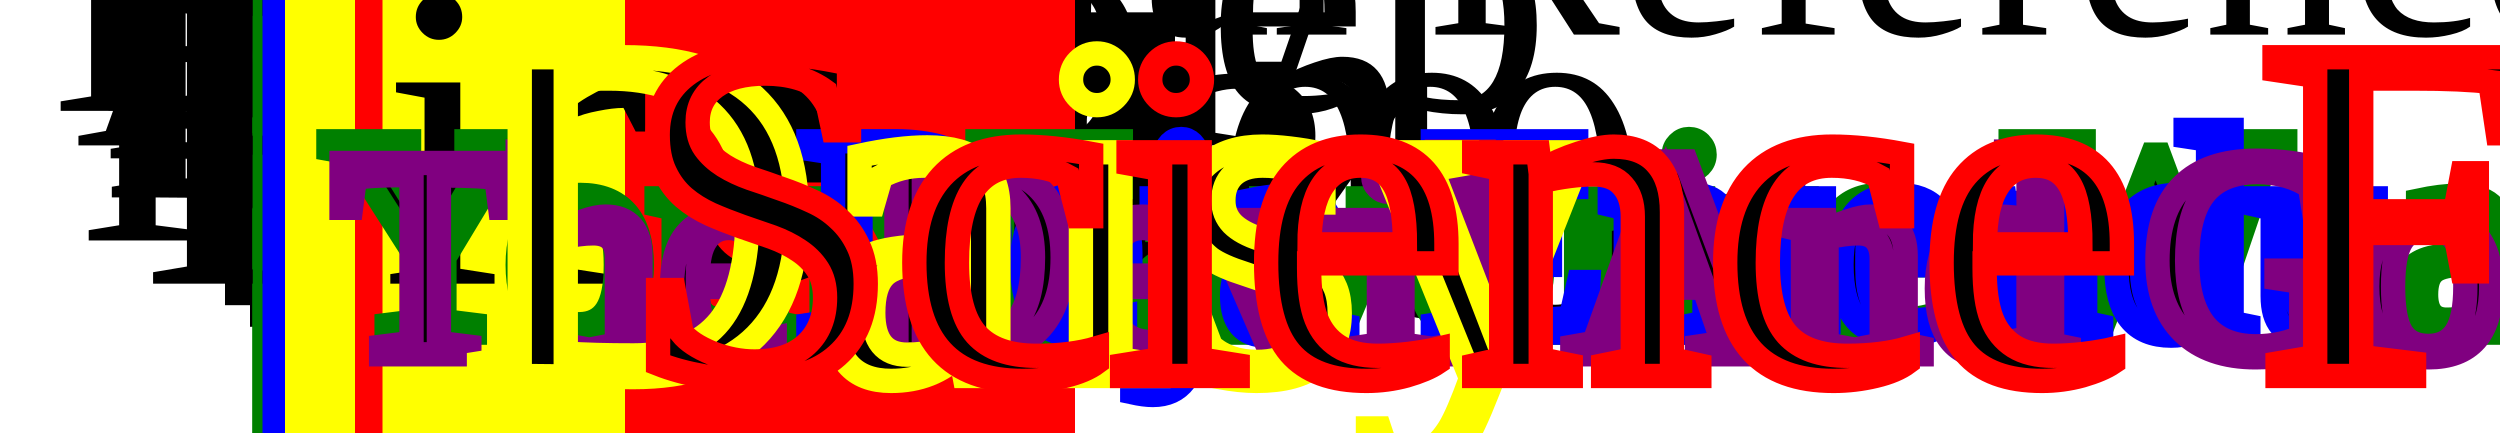
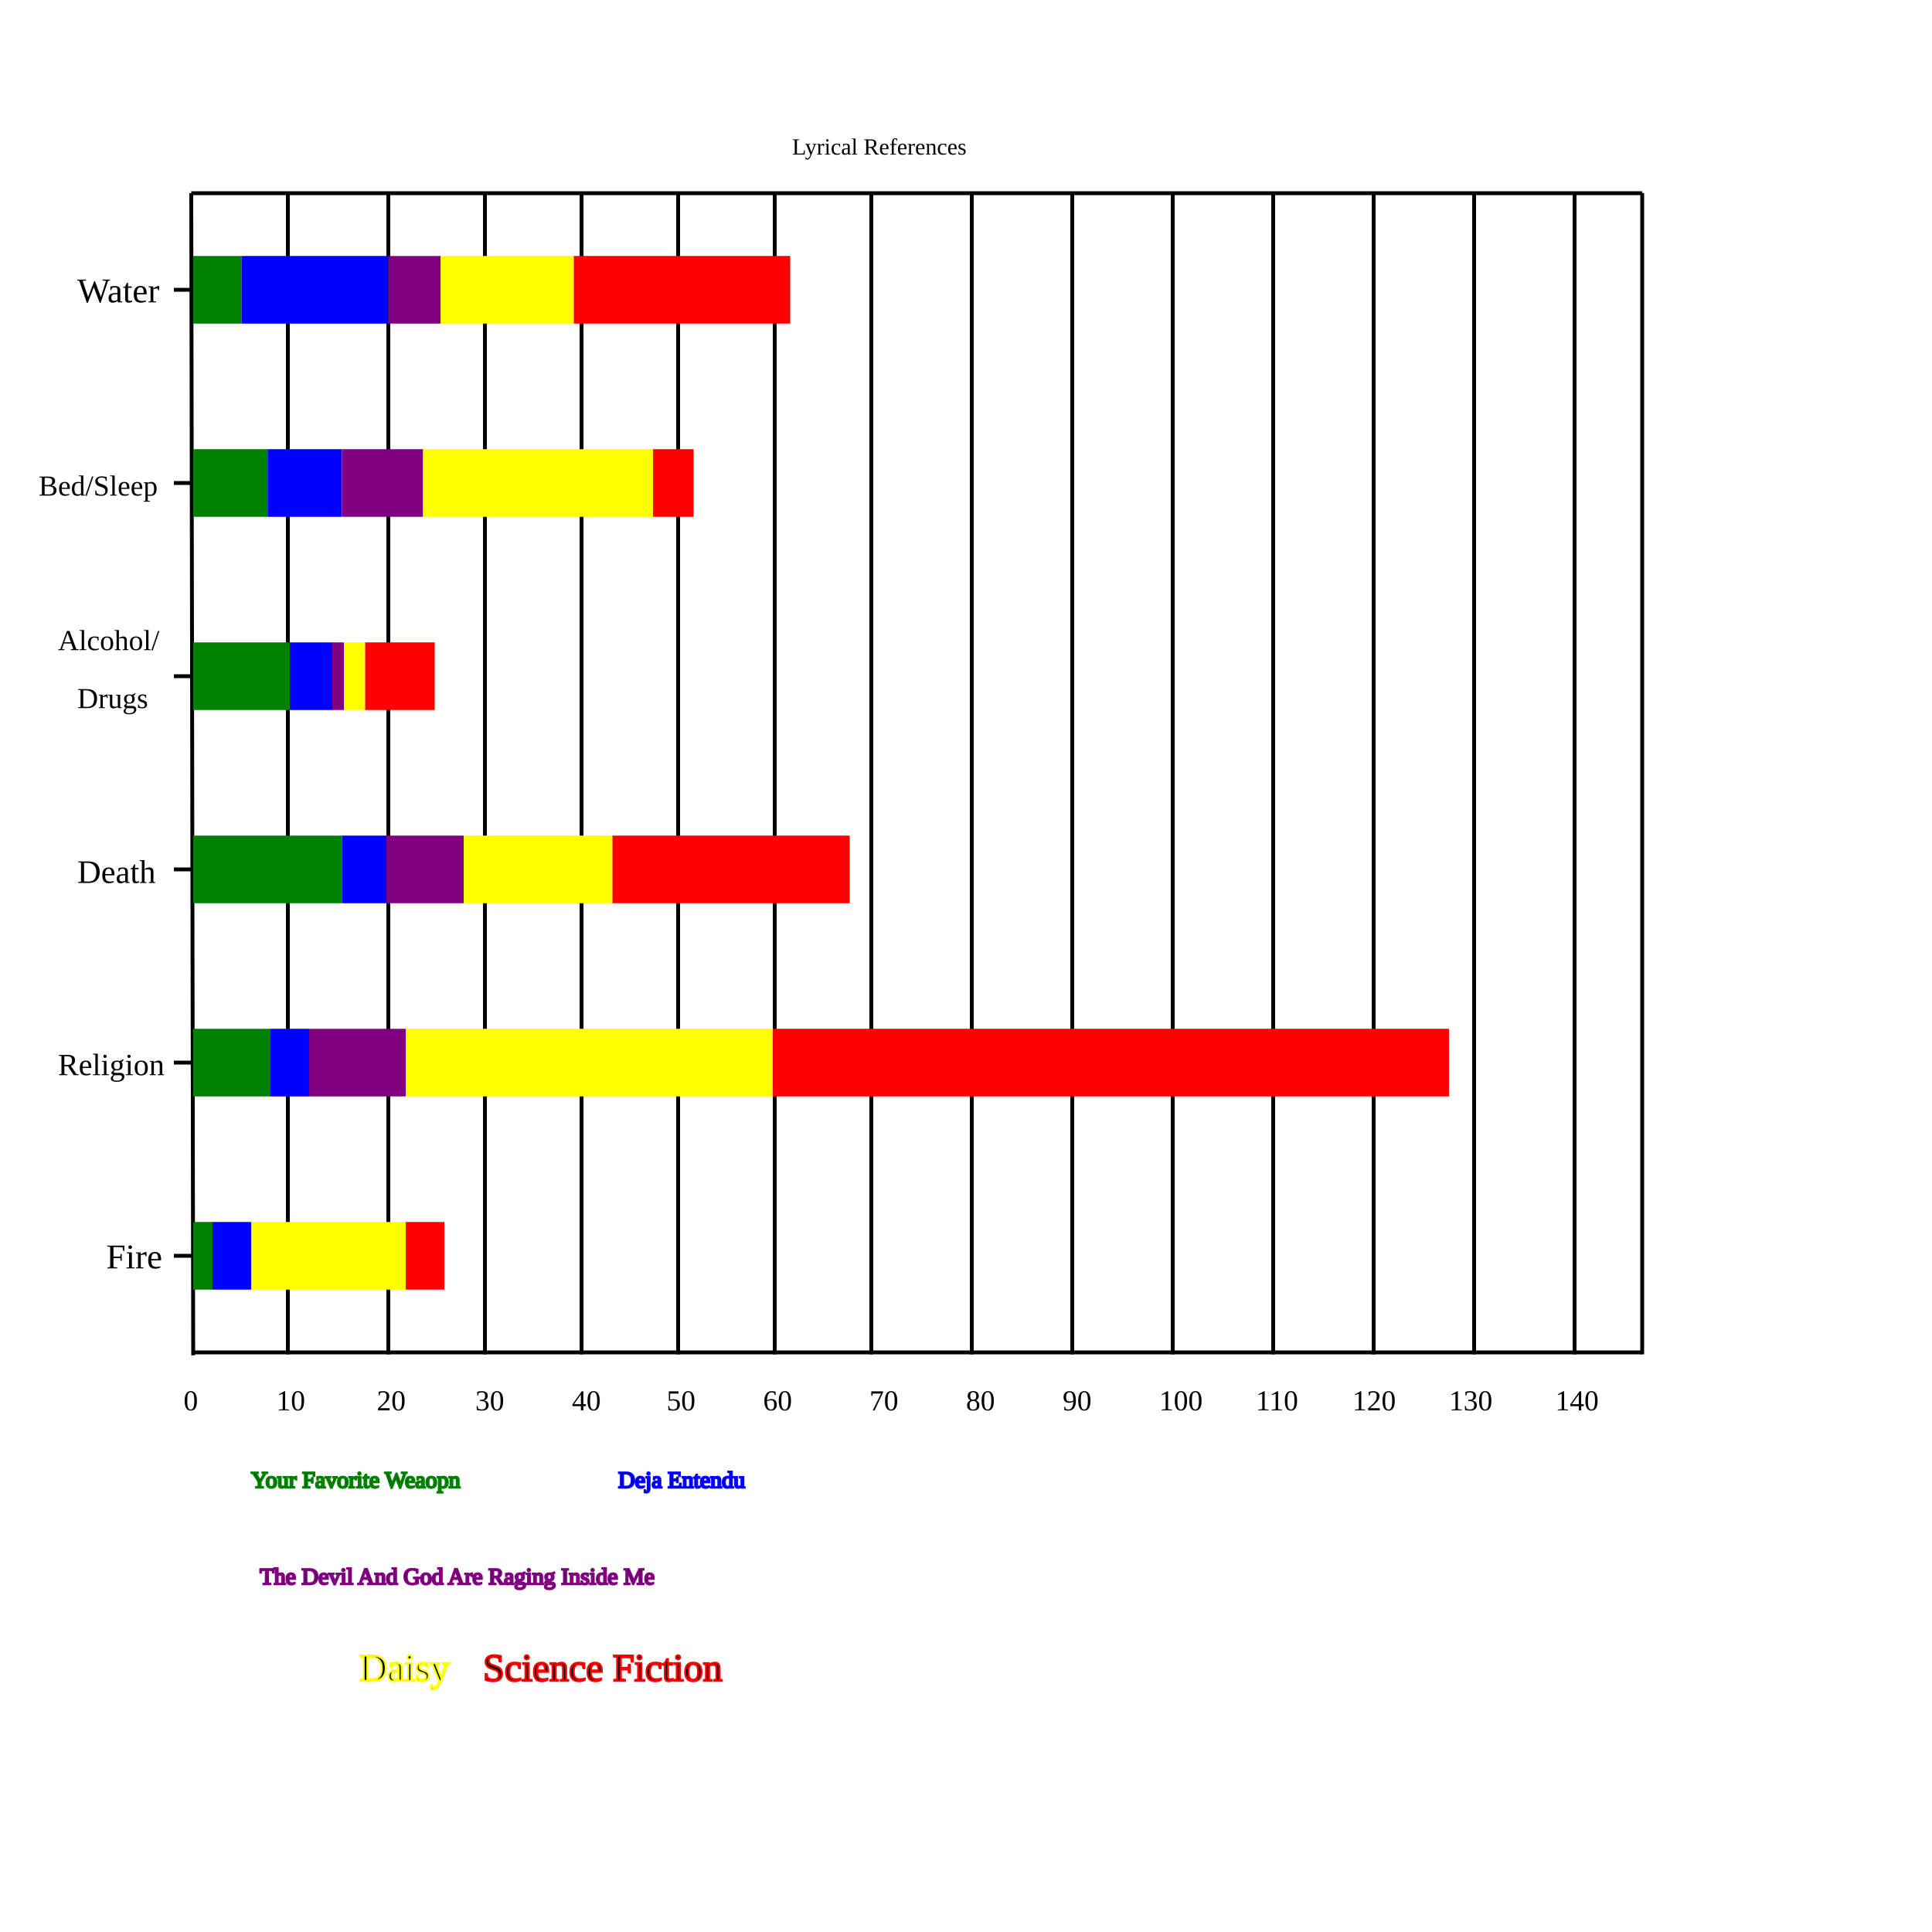
- <svg xmlns="http://www.w3.org/2000/svg" width="50%" height="50%" style="background-color:white">
+ <svg xmlns="http://www.w3.org/2000/svg" width="1000" height="1000" style="background-color:rgb(192,192,192)">
  <g>
-     <line x1="10%" y1="70%" x2="47%" y2="70%" style="stroke:black;stroke-width:2" />
+     <line x1="10%" y1="70%" x2="85%" y2="70%" style="stroke:black;stroke-width:2" />
    <text x="9.5%" y="73%" font-size="15">0</text>
-     <text x="14%" y="73%" font-size="15">20</text>
-     <text x="19%" y="73%" font-size="15">40</text>
-     <text x="24.5%" y="73%" font-size="15">60</text>
-     <text x="29.4%" y="73%" font-size="15">80</text>
-     <text x="34%" y="73%" font-size="15">100</text>
-     <text x="39%" y="73%" font-size="15">120</text>
-     <text x="44%" y="73%" font-size="15">140</text>
-     <text x="21%" y="8%">Lyrical References</text>
-     <line x1="10%" y1="70.2%" x2="10%" y2="10%" style="stroke:black;stroke-width:2" />
-     <line x1="47%" y1="70.2%" x2="47%" y2="9.85%" style="stroke:black;stroke-width:2" />
-     <line x1="45.1%" y1="70.2%" x2="45.1%" y2="9.85%" style="stroke:black;stroke-width:2" />
-     <line x1="40.1%" y1="70.2%" x2="40.1%" y2="9.85%" style="stroke:black;stroke-width:2" />
-     <line x1="35.1%" y1="70.2%" x2="35.1%" y2="9.85%" style="stroke:black;stroke-width:2" />
-     <line x1="30.1%" y1="70.2%" x2="30.1%" y2="9.85%" style="stroke:black;stroke-width:2" />
-     <line x1="25.1%" y1="70.2%" x2="25.1%" y2="9.85%" style="stroke:black;stroke-width:2" />
-     <line x1="20.1%" y1="70.2%" x2="20.1%" y2="9.85%" style="stroke:black;stroke-width:2" />
-     <line x1="14.9%" y1="70.2%" x2="14.9%" y2="9.85%" style="stroke:black;stroke-width:2" />
-     <line x1="9.9%" y1="10%" x2="47%" y2="10%" style="stroke:black;stroke-width:2" />
+     <text x="14.3%" y="73%" font-size="15">10</text>
+     <text x="19.5%" y="73%" font-size="15">20</text>
+     <text x="24.6%" y="73%" font-size="15">30</text>
+     <text x="29.6%" y="73%" font-size="15">40</text>
+     <text x="34.5%" y="73%" font-size="15">50</text>
+     <text x="39.5%" y="73%" font-size="15">60</text>
+     <text x="45%" y="73%" font-size="15">70</text>
+     <text x="50%" y="73%" font-size="15">80</text>
+     <text x="55%" y="73%" font-size="15">90</text>
+     <text x="60%" y="73%" font-size="15">100</text>
+     <text x="65%" y="73%" font-size="15">110</text>
+     <text x="70%" y="73%" font-size="15">120</text>
+     <text x="75%" y="73%" font-size="15">130</text>
+     <text x="80.5%" y="73%" font-size="15">140</text>
+     <text x="41%" y="8%">Lyrical References</text>
+     <line x1="85%" y1="70.1%" x2="85%" y2="9.99%" style="stroke:black;stroke-width:2" />
+     <line x1="81.5%" y1="70.1%" x2="81.5%" y2="10%" style="stroke:black;stroke-width:2" />
+     <line x1="76.3%" y1="70.1%" x2="76.3%" y2="10%" style="stroke:black;stroke-width:2" />
+     <line x1="71.1%" y1="70.1%" x2="71.1%" y2="10%" style="stroke:black;stroke-width:2" />
+     <line x1="65.9%" y1="70.1%" x2="65.9%" y2="10%" style="stroke:black;stroke-width:2" />
+     <line x1="60.7%" y1="70.1%" x2="60.7%" y2="10%" style="stroke:black;stroke-width:2" />
+     <line x1="55.5%" y1="70.1%" x2="55.5%" y2="10%" style="stroke:black;stroke-width:2" />
+     <line x1="50.3%" y1="70.1%" x2="50.3%" y2="10%" style="stroke:black;stroke-width:2" />
+     <line x1="45.1%" y1="70.1%" x2="45.1%" y2="10%" style="stroke:black;stroke-width:2" />
+     <line x1="40.1%" y1="70.1%" x2="40.1%" y2="10%" style="stroke:black;stroke-width:2" />
+     <line x1="35.1%" y1="70.1%" x2="35.1%" y2="10%" style="stroke:black;stroke-width:2" />
+     <line x1="30.1%" y1="70.1%" x2="30.1%" y2="10%" style="stroke:black;stroke-width:2" />
+     <line x1="25.1%" y1="70.1%" x2="25.1%" y2="10%" style="stroke:black;stroke-width:2" />
+     <line x1="20.1%" y1="70.1%" x2="20.1%" y2="10%" style="stroke:black;stroke-width:2" />
+     <line x1="14.9%" y1="70.1%" x2="14.9%" y2="10%" style="stroke:black;stroke-width:2" />
+     <line x1="10%" y1="70.15%" x2="9.9%" y2="10%" style="stroke:black;stroke-width:2" />
+     <line x1="9.9%" y1="10%" x2="85%" y2="10%" style="stroke:black;stroke-width:2" />
    <line x1="9%" y1="15%" x2="10%" y2="15%" style="stroke:black;stroke-width:2" />
    <text x="4%" y="15.65%" font-size="18">Water</text>
-     <line x1="10.11%" y1="15%" x2="11.5%" y2="15%" style="stroke:green;stroke-width:35" />
-     <line x1="11.5%" y1="15%" x2="15.2%" y2="15%" style="stroke:blue;stroke-width:35" />
-     <line x1="15.2%" y1="15%" x2="16.7%" y2="15%" style="stroke:purple;stroke-width:35" />
-     <line x1="16.7%" y1="15%" x2="20.5%" y2="15%" style="stroke:yellow;stroke-width:35" />
-     <line x1="20.5%" y1="15%" x2="25.45%" y2="15%" style="stroke:red;stroke-width:35" />
+     <line x1="10%" y1="15%" x2="12.5%" y2="15%" style="stroke:green;stroke-width:35" />
+     <line x1="12.5%" y1="15%" x2="20.1%" y2="15%" style="stroke:blue;stroke-width:35" />
+     <line x1="20.1%" y1="15%" x2="22.8%" y2="15%" style="stroke:purple;stroke-width:35" />
+     <line x1="22.8%" y1="15%" x2="29.7%" y2="15%" style="stroke:yellow;stroke-width:35" />
+     <line x1="29.7%" y1="15%" x2="40.9%" y2="15%" style="stroke:red;stroke-width:35" />
    <line x1="9%" y1="25%" x2="10%" y2="25%" style="stroke:black;stroke-width:2" />
    <text x="2%" y="25.65%" font-size="15">Bed/Sleep</text>
-     <line x1="10.11%" y1="25%" x2="11.61%" y2="25%" style="stroke:green;stroke-width:35" />
-     <line x1="11.61%" y1="25%" x2="13.11%" y2="25%" style="stroke:blue;stroke-width:35" />
-     <line x1="13.11%" y1="25%" x2="16.01%" y2="25%" style="stroke:purple;stroke-width:35" />
-     <line x1="16.01%" y1="25%" x2="22.8%" y2="25%" style="stroke:yellow;stroke-width:35" />
-     <line x1="22.8%" y1="25%" x2="23.7%" y2="25%" style="stroke:red;stroke-width:35" />
+     <line x1="10%" y1="25%" x2="13.85%" y2="25%" style="stroke:green;stroke-width:35" />
+     <line x1="13.85%" y1="25%" x2="17.7%" y2="25%" style="stroke:blue;stroke-width:35" />
+     <line x1="17.7%" y1="25%" x2="21.9%" y2="25%" style="stroke:purple;stroke-width:35" />
+     <line x1="21.9%" y1="25%" x2="33.8%" y2="25%" style="stroke:yellow;stroke-width:35" />
+     <line x1="33.8%" y1="25%" x2="35.9%" y2="25%" style="stroke:red;stroke-width:35" />
    <line x1="9%" y1="35%" x2="10%" y2="35%" style="stroke:black;stroke-width:2" />
    <text x="3%" y="33.65%" font-size="15">Alcohol/</text>
    <text x="4%" y="36.65%" font-size="15">Drugs</text>
-     <line x1="10.11%" y1="35%" x2="12.72%" y2="35%" style="stroke:green;stroke-width:35" />
-     <line x1="12.72%" y1="35%" x2="13.72%" y2="35%" style="stroke:blue;stroke-width:35" />
-     <line x1="13.71%" y1="35%" x2="14%" y2="35%" style="stroke:purple;stroke-width:35" />
-     <line x1="14%" y1="35%" x2="14.5%" y2="35%" style="stroke:yellow;stroke-width:35" />
-     <line x1="14.5%" y1="35%" x2="16.5%" y2="35%" style="stroke:red;stroke-width:35" />
+     <line x1="10%" y1="35%" x2="15%" y2="35%" style="stroke:green;stroke-width:35" />
+     <line x1="15%" y1="35%" x2="17.2%" y2="35%" style="stroke:blue;stroke-width:35" />
+     <line x1="17.2%" y1="35%" x2="17.8%" y2="35%" style="stroke:purple;stroke-width:35" />
+     <line x1="17.8%" y1="35%" x2="18.9%" y2="35%" style="stroke:yellow;stroke-width:35" />
+     <line x1="18.9%" y1="35%" x2="22.5%" y2="35%" style="stroke:red;stroke-width:35" />
    <line x1="9%" y1="45%" x2="10%" y2="45%" style="stroke:black;stroke-width:2" />
    <text x="4%" y="45.70%" font-size="17">Death</text>
-     <line x1="10.11%" y1="45%" x2="14.7%" y2="45%" style="stroke:green;stroke-width:35" />
-     <line x1="14.7%" y1="45%" x2="15.9%" y2="45%" style="stroke:blue;stroke-width:35" />
-     <line x1="15.9%" y1="45%" x2="17.8%" y2="45%" style="stroke:purple;stroke-width:35" />
-     <line x1="17.8%" y1="45%" x2="22.39%" y2="45%" style="stroke:yellow;stroke-width:35" />
-     <line x1="22.39%" y1="45%" x2="27.98%" y2="45%" style="stroke:red;stroke-width:35" />
+     <line x1="10%" y1="45%" x2="17.7%" y2="45%" style="stroke:green;stroke-width:35" />
+     <line x1="17.7%" y1="45%" x2="20%" y2="45%" style="stroke:blue;stroke-width:35" />
+     <line x1="20%" y1="45%" x2="24%" y2="45%" style="stroke:purple;stroke-width:35" />
+     <line x1="24%" y1="45%" x2="31.7%" y2="45%" style="stroke:yellow;stroke-width:35" />
+     <line x1="31.7%" y1="45%" x2="43.98%" y2="45%" style="stroke:red;stroke-width:35" />
    <line x1="9%" y1="55%" x2="10%" y2="55%" style="stroke:black;stroke-width:2" />
    <text x="3%" y="55.65%" font-size="16">Religion</text>
-     <line x1="10.11%" y1="55%" x2="11.56%" y2="55%" style="stroke:green;stroke-width:35" />
-     <line x1="11.56%" y1="55%" x2="12.56%" y2="55%" style="stroke:blue;stroke-width:35" />
-     <line x1="12.56%" y1="55%" x2="15%" y2="55%" style="stroke:purple;stroke-width:35" />
-     <line x1="15%" y1="55%" x2="25%" y2="55%" style="stroke:yellow;stroke-width:35" />
-     <line x1="25%" y1="55%" x2="43%" y2="55%" style="stroke:red;stroke-width:35" />
+     <line x1="10%" y1="55%" x2="14%" y2="55%" style="stroke:green;stroke-width:35" />
+     <line x1="14%" y1="55%" x2="16%" y2="55%" style="stroke:blue;stroke-width:35" />
+     <line x1="16%" y1="55%" x2="21%" y2="55%" style="stroke:purple;stroke-width:35" />
+     <line x1="21%" y1="55%" x2="40%" y2="55%" style="stroke:yellow;stroke-width:35" />
+     <line x1="40%" y1="55%" x2="75%" y2="55%" style="stroke:red;stroke-width:35" />
    <line x1="9%" y1="65%" x2="10%" y2="65%" style="stroke:black;stroke-width:2" />
    <text x="5.5%" y="65.65%" font-size="18">Fire</text>
-     <line x1="10.11%" y1="65%" x2="10.5%" y2="65%" style="stroke:green;stroke-width:35" />
-     <line x1="10.5%" y1="65%" x2="11.4%" y2="65%" style="stroke:blue;stroke-width:35" />
-     <line x1="11.4%" y1="65%" x2="14.2%" y2="65%" style="stroke:yellow;stroke-width:35" />
-     <line x1="14.2%" y1="65%" x2="15.3%" y2="65%" style="stroke:red;stroke-width:35" />
+     <line x1="10%" y1="65%" x2="11%" y2="65%" style="stroke:green;stroke-width:35" />
+     <line x1="11%" y1="65%" x2="13%" y2="65%" style="stroke:blue;stroke-width:35" />
+     <line x1="13%" y1="65%" x2="21%" y2="65%" style="stroke:yellow;stroke-width:35" />
+     <line x1="21%" y1="65%" x2="23%" y2="65%" style="stroke:red;stroke-width:35" />
  </g>
  <g>
    <text x="13%" y="77%" stroke="green">Your Favorite Weaopn</text>
    <text x="32%" y="77%" stroke="blue">Deja Entendu</text>
  </g>
  <text x="13.45%" y="82%" stroke="purple">The Devil And God Are Raging Inside Me</text>
  <text x="18.6%" y="87%" font-size="20" stroke="Yellow">Daisy</text>
  <text x="25%" y="87%" font-size="20" stroke="Red">Science Fiction</text>
</svg>
